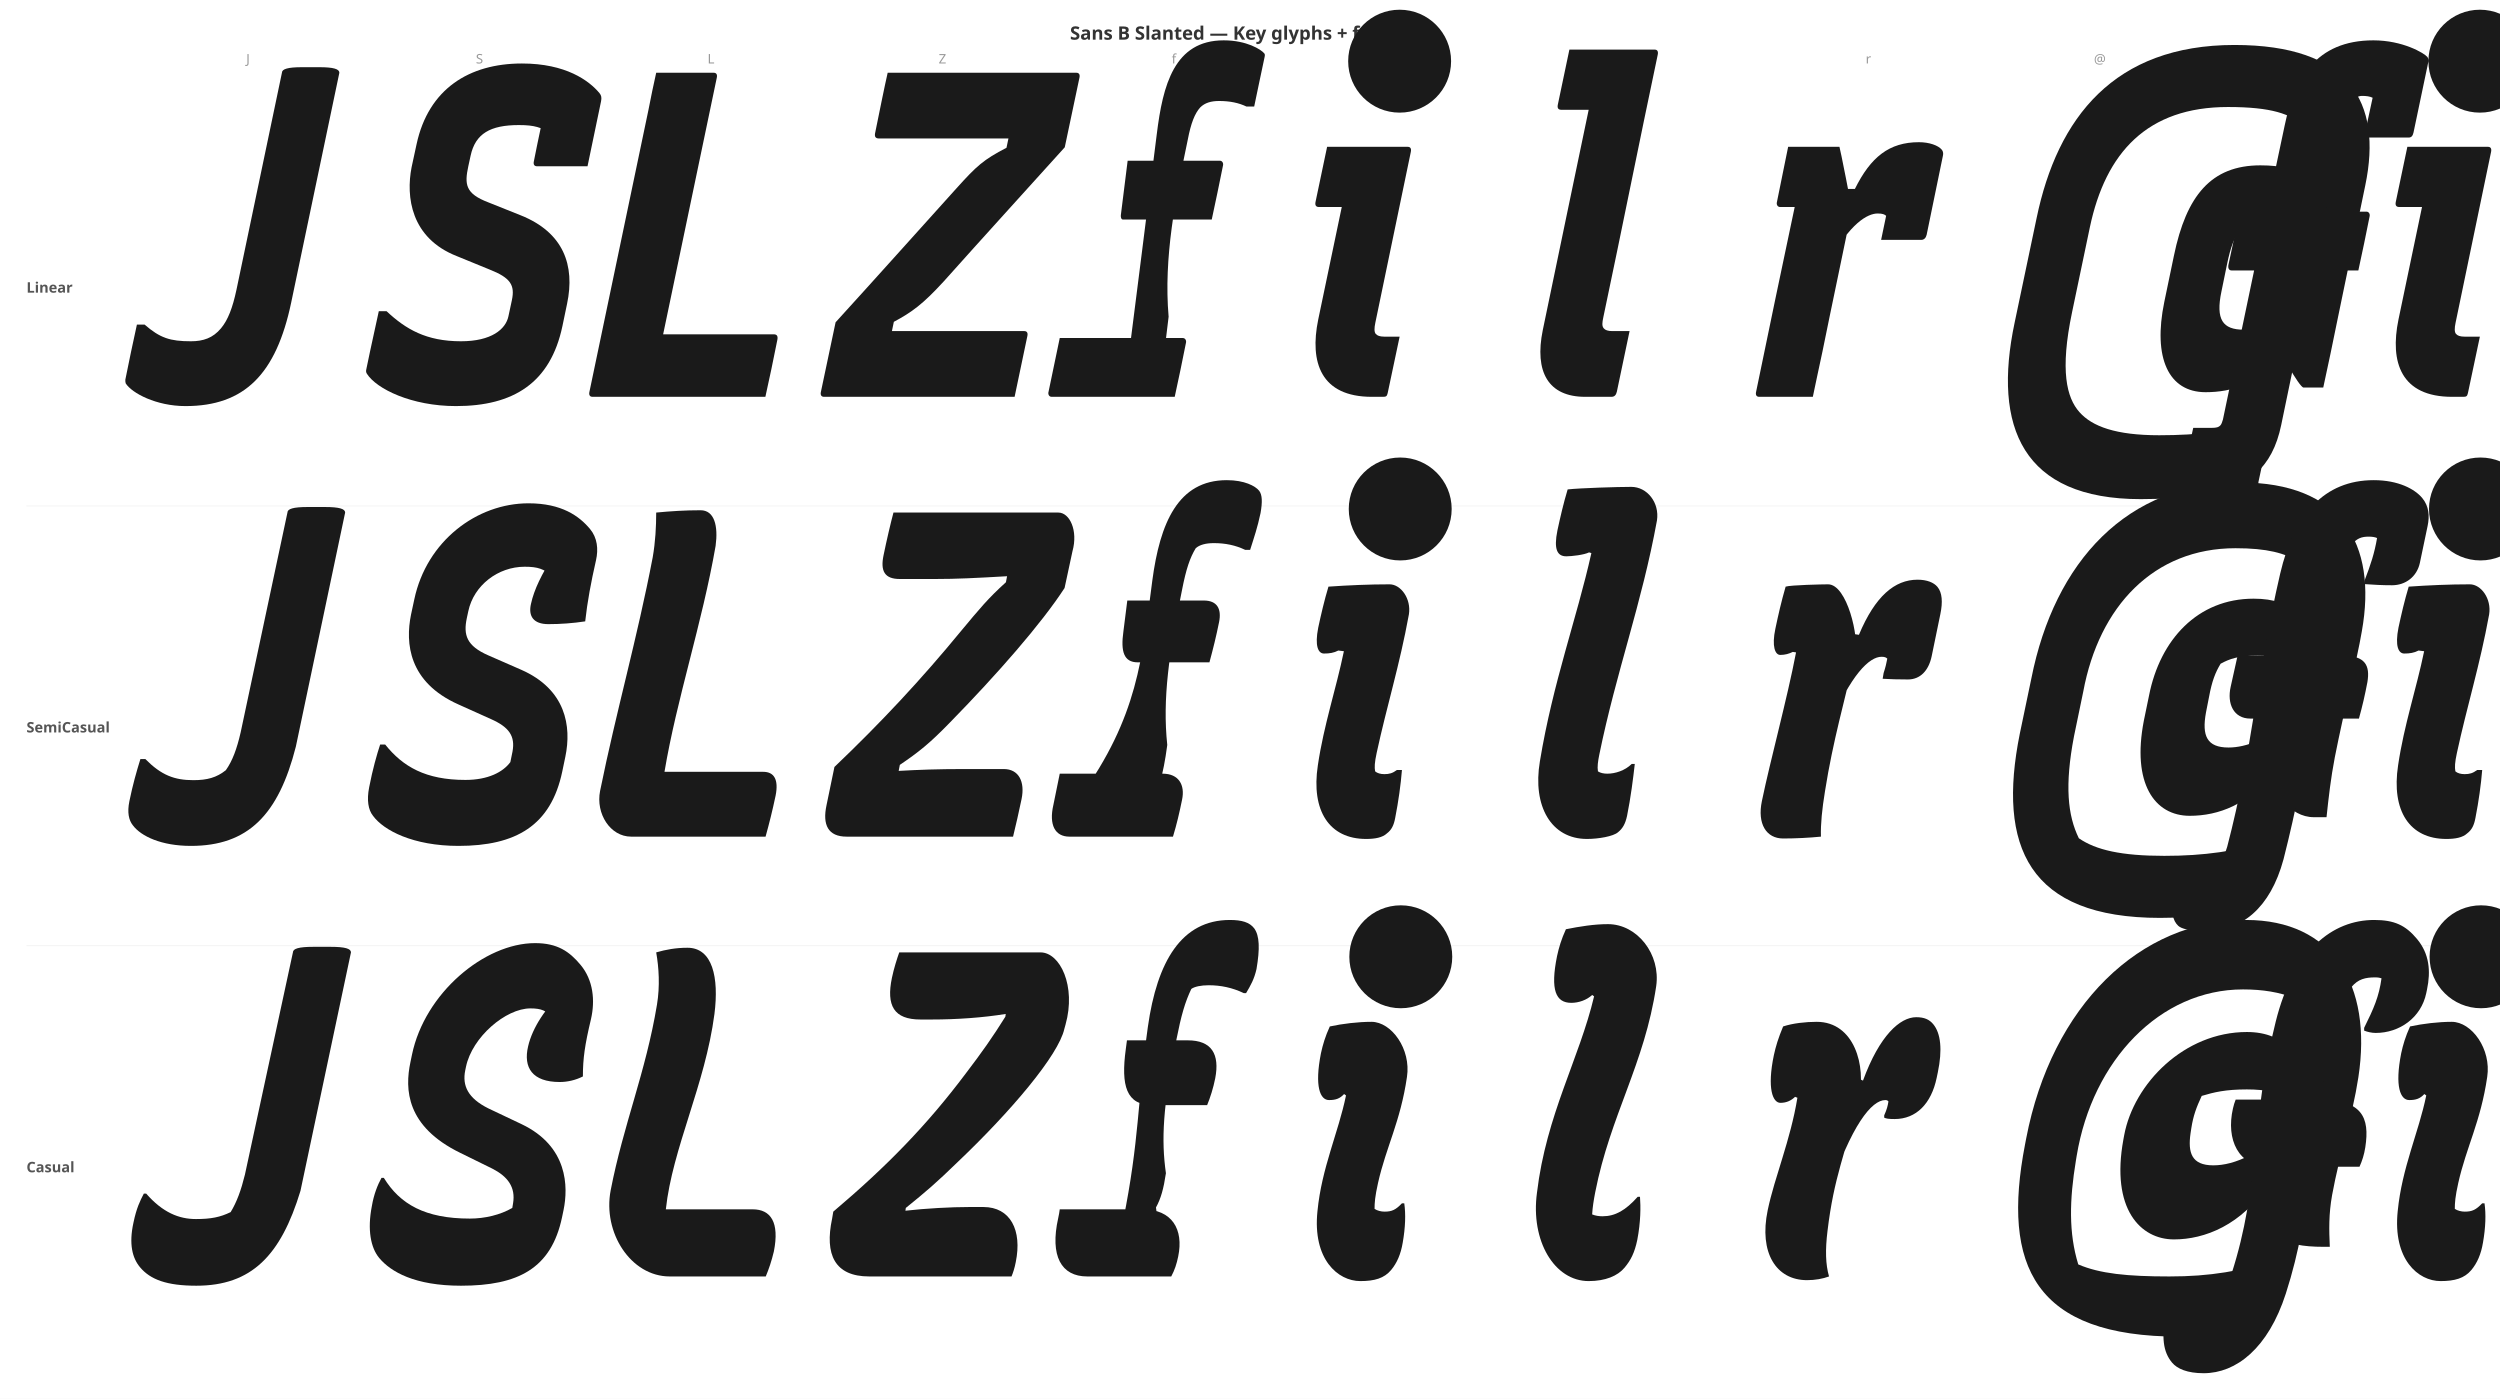
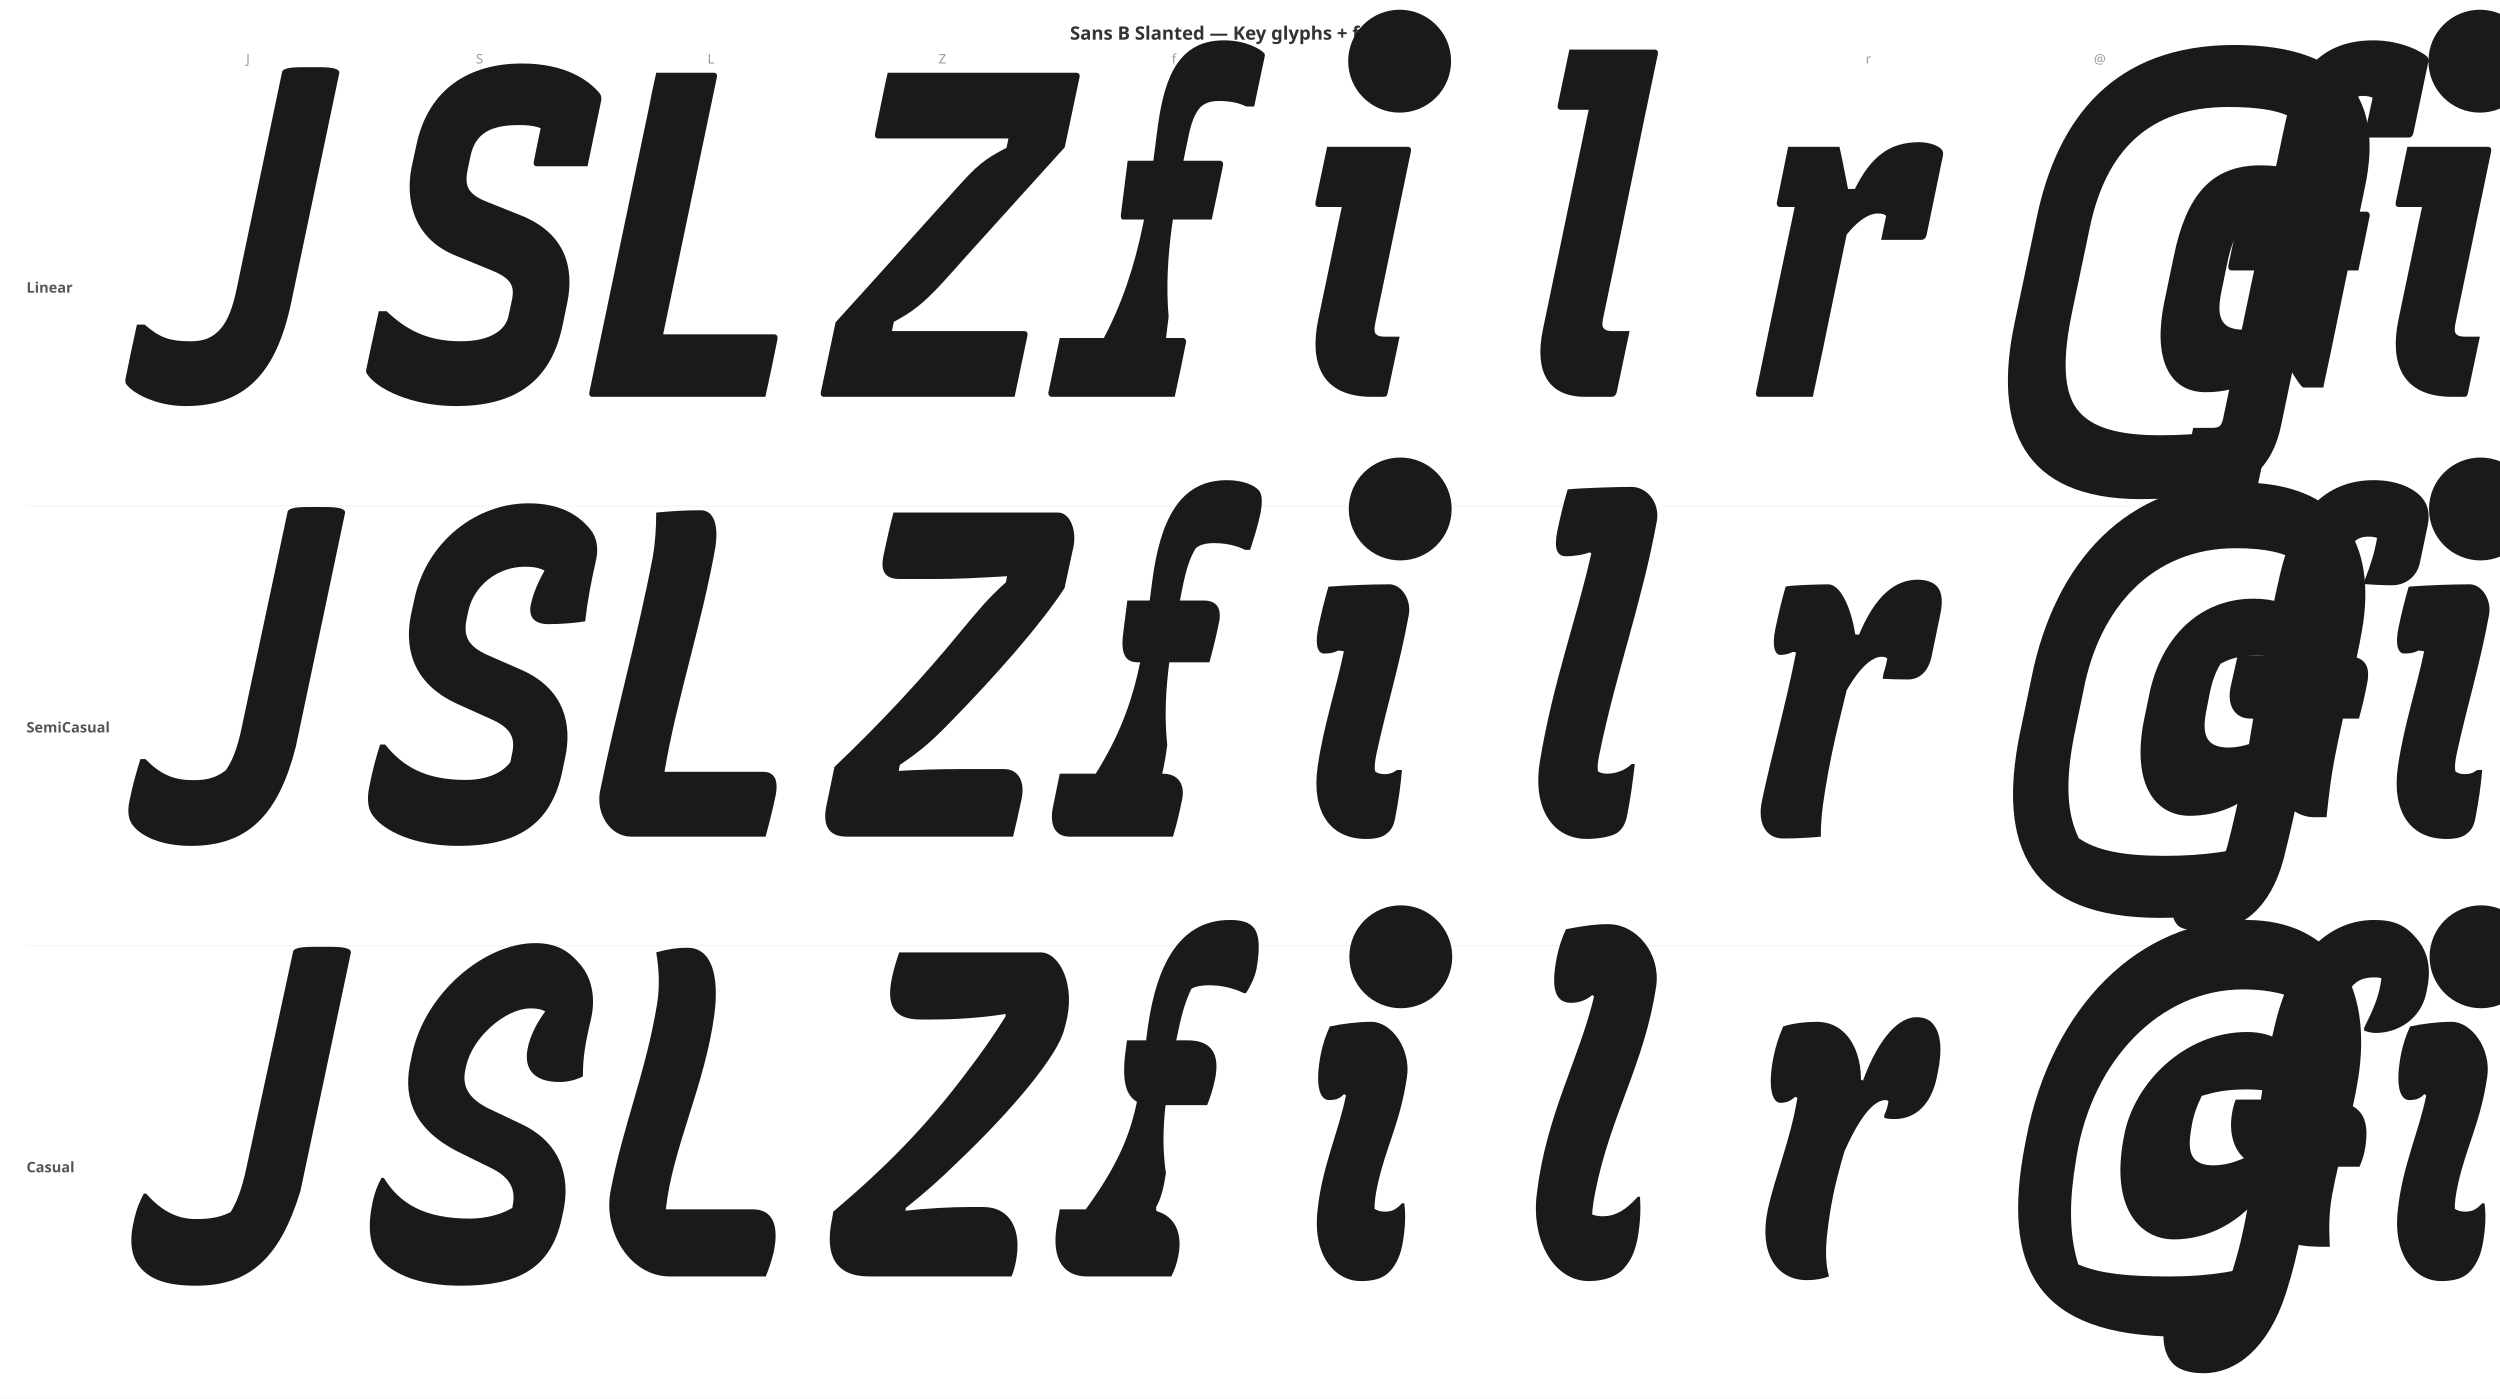
<svg xmlns="http://www.w3.org/2000/svg" width="1890.0" height="1057.5" viewBox="0 0 1890.0 1057.5">
  <rect width="100%" height="100%" fill="white" />
  <text x="945.0" y="30" text-anchor="middle" font-size="14" font-family="sans-serif" font-weight="bold" fill="#333">Sans B Slanted — Key glyphs + features</text>
  <text x="187.5" y="48" text-anchor="middle" font-size="10" font-family="sans-serif" fill="#999">J</text>
  <text x="362.5" y="48" text-anchor="middle" font-size="10" font-family="sans-serif" fill="#999">S</text>
  <text x="537.5" y="48" text-anchor="middle" font-size="10" font-family="sans-serif" fill="#999">L</text>
  <text x="712.5" y="48" text-anchor="middle" font-size="10" font-family="sans-serif" fill="#999">Z</text>
  <text x="887.5" y="48" text-anchor="middle" font-size="10" font-family="sans-serif" fill="#999">f</text>
  <text x="1062.5" y="48" text-anchor="middle" font-size="10" font-family="sans-serif" fill="#999">i</text>
  <text x="1237.5" y="48" text-anchor="middle" font-size="10" font-family="sans-serif" fill="#999">l</text>
  <text x="1412.5" y="48" text-anchor="middle" font-size="10" font-family="sans-serif" fill="#999">r</text>
  <text x="1587.5" y="48" text-anchor="middle" font-size="10" font-family="sans-serif" fill="#999">@</text>
  <text x="1762.5" y="48" text-anchor="middle" font-size="10" font-family="sans-serif" fill="#999">fi</text>
  <text x="20" y="221.25" font-size="11" font-family="sans-serif" font-weight="bold" fill="#555">Linear</text>
  <path d="M144.333 258.0C128.583 258.0 121.0 255.55 109.333 245.4H103.5C100.292 259.75 97.667 272.7 94.75 287.05C94.75 288.1 94.75 289.15 95.042 289.85C99.708 297.2 118.083 307.0 140.25 307.0C184.875 307.0 208.792 282.85 220.167 228.6C232.175 171.312 244.548 112.288 256.557 55C256.557 52.2 252.215 50.8 241.361 50.8C237.019 50.8 232.677 50.8 228.335 50.8C217.481 50.8 213.139 52.2 213.139 55C213.139 55 213.139 55 213.139 55C213.139 55 213.139 55 213.139 55C201.791 109.169 190.098 164.981 178.75 219.15C175.833 232.8 172.333 241.9 167.083 248.2C160.958 255.55 153.667 258.0 144.333 258.0Z" fill="#1a1a1a" />
  <path d="M394.583 48C354.625 48 323.977 67.276 314.958 108.9L311.167 126.4C306.792 148.8 310.583 179.95 345.292 193.6L370.083 203.75C386.125 210.05 389.333 215.65 387.0 226.85L384.375 239.1C382.333 248.9 371.542 258.0 348.5 258.0C322.25 258.0 306.792 248.9 292.208 235.25H286.375C284.333 245.05 280.833 260.1 277.042 278.65C276.75 280.05 276.458 281.1 277.333 282.5C284.625 294.05 311.167 307.0 344.708 307.0C388.167 307.0 416.167 289.5 425.208 246.45L428.708 229.65C434.833 200.6 426.083 175.75 393.708 162.8L369.208 153.0C351.708 146.35 351.125 139.35 354.042 125.7L355.792 117.65C359.411 100.999 370.667 94.55 392.25 94.55C404.5 94.55 408.583 96.3 417.917 101.2L409.75 92.1C406.833 106.1 405.083 114.15 403.625 121.85C403.042 124.3 403.917 125.7 405.958 125.7C418.5 125.7 431.625 125.7 444.167 125.7C447.375 109.95 451.458 90.35 454.375 76.7C454.958 73.9 454.667 72.15 453.208 70.4C445.333 60.95 427.833 48 394.583 48Z" fill="#1a1a1a" />
  <path d="M447.958 300.0H578.625C581.833 285.65 584.458 273.05 587.667 256.95C588.25 254.15 587.375 252.75 585.042 252.75H501.333C514.75 189.05 528.458 122.55 541.875 58.85C542.458 56.4 541.583 55 539.542 55C524.958 55 510.667 55 496.083 55C494.042 64.45 492.0 73.55 490.25 83.0C475.375 154.05 460.5 225.1 445.625 296.15C445.042 298.6 445.917 300.0 447.958 300.0Z" fill="#1a1a1a" />
  <path d="M767.042 300.0C770.25 284.6 773.458 269.55 776.667 254.15C777.25 251.7 776.375 250.3 774.333 250.3H723.0C700.542 250.3 688.875 250.3 674.292 250.3L675.75 243.3C689.458 235.95 697.625 230.0 713.375 212.85C743.708 178.9 774.333 145.3 804.958 111.35L816.042 58.85C816.625 56.4 815.75 55 813.708 55H671.083C668.75 65.15 664.667 85.45 661.75 99.8C660.875 103.3 661.75 104.7 664.667 104.7H709.292C723.0 104.7 731.458 104.7 762.375 104.7L760.917 111.7C743.417 120.8 738.458 125.35 723.292 142.15C692.667 176.1 662.333 210.05 631.708 243.65L620.625 296.15C620.042 298.6 620.917 300.0 622.958 300.0Z" fill="#1a1a1a" />
-   <path d="M925.125 30.5C887.675 30.5 879.1 64.45 874.55 101.2C867.025 161.4 859.325 221.95 851.625 282.5H879.45V272.7C881.025 259.75 881.9 252.4 883.475 239.45C879.625 194.65 888.667 150.2 898.0 105.4C900.333 93.15 903.25 85.8 907.333 81.25C910.833 77.75 915.5 76.35 921.625 76.35C929.792 76.35 936.5 77.75 942.333 80.55H948.167C950.792 67.25 953.125 57.45 956.042 43.1C956.333 41.7 956.333 41.0 955.75 40.3C953.417 37.5 942.625 30.5 925.125 30.5ZM852.5 121.5C850.75 135.85 849.175 147.75 847.425 162.1C847.075 163.85 847.6 165.95 848.825 165.95H916.083C919.292 151.25 921.625 139.7 924.542 125.35C925.125 123.25 923.958 121.5 922.208 121.5ZM801.167 255.55C798.25 269.9 795.625 281.8 792.708 296.15C792.125 297.9 793.0 300.0 795.042 300.0H888.083C891.292 285.65 893.625 273.75 896.542 259.4C897.125 257.3 895.958 255.55 894.208 255.55Z" fill="#1a1a1a" />
+   <path d="M925.125 30.5C887.675 30.5 879.1 64.45 874.55 101.2C867.025 161.4 859.325 221.95 818.375 282.5H879.45V272.7C881.025 259.75 881.9 252.4 883.475 239.45C879.625 194.65 888.667 150.2 898.0 105.4C900.333 93.15 903.25 85.8 907.333 81.25C910.833 77.75 915.5 76.35 921.625 76.35C929.792 76.35 936.5 77.75 942.333 80.55H948.167C950.792 67.25 953.125 57.45 956.042 43.1C956.333 41.7 956.333 41.0 955.75 40.3C953.417 37.5 942.625 30.5 925.125 30.5ZM852.5 121.5C850.75 135.85 849.175 147.75 847.425 162.1C847.075 163.85 847.6 165.95 848.825 165.95H916.083C919.292 151.25 921.625 139.7 924.542 125.35C925.125 123.25 923.958 121.5 922.208 121.5ZM801.167 255.55C798.25 269.9 795.625 281.8 792.708 296.15C792.125 297.9 793.0 300.0 795.042 300.0H888.083C891.292 285.65 893.625 273.75 896.542 259.4C897.125 257.3 895.958 255.55 894.208 255.55Z" fill="#1a1a1a" />
  <path d="M1003.292 111.0C1000.375 124.65 997.458 139.0 994.542 152.65C993.958 155.45 995.125 156.5 997.167 156.5C1000.508 156.5 1003.996 156.5 1007.375 156.5H1014.375C1008.542 184.85 1002.417 213.2 996.583 241.55C989.875 274.1 998.625 300.0 1037.125 300.0C1040.017 300.0 1043.833 300.0 1045.292 300.0C1047.917 300.0 1048.5 299.65 1049.083 297.2C1052.0 283.55 1055.208 268.15 1058.125 254.5H1052.292C1050.396 254.5 1048.403 254.5 1046.458 254.5C1043.25 254.5 1041.208 253.8 1040.042 252.4C1038.875 251.0 1038.875 248.2 1039.75 244.0C1048.792 200.95 1057.542 157.9 1066.583 114.85C1067.167 112.05 1066.0 111.0 1064.25 111.0C1043.994 111.0 1023.522 111.0 1003.292 111.0ZM1019.222 46.25C1019.222 67.736 1036.639 85.153 1058.125 85.153C1079.611 85.153 1097.027 67.736 1097.027 46.25C1097.027 24.764 1079.611 7.348 1058.125 7.348C1036.639 7.348 1019.222 24.764 1019.222 46.25Z" fill="#1a1a1a" />
  <path d="M1186.458 37.5C1183.542 51.15 1180.625 65.5 1177.708 79.15C1177.125 81.95 1178.292 83.0 1180.333 83.0C1182.667 83.0 1195.5 83.0 1199.0 83.0H1201.042C1189.958 135.5 1179.167 188.35 1166.333 249.6C1159.917 281.1 1170.417 300.0 1198.417 300.0C1203.083 300.0 1216.5 300.0 1218.25 300.0C1220.583 300.0 1221.75 298.6 1222.333 296.15C1225.25 282.5 1229.042 263.95 1231.958 250.3H1229.042C1227.875 250.3 1220.875 250.3 1218.833 250.3C1215.625 250.3 1213.583 249.6 1212.417 248.2C1210.958 246.45 1211.25 244.0 1212.125 239.8C1226.417 172.25 1238.958 108.9 1253.25 41.35C1253.833 38.55 1252.667 37.5 1250.917 37.5C1241.292 37.5 1194.625 37.5 1186.458 37.5Z" fill="#1a1a1a" />
  <path d="M1351.833 111.0C1348.917 125.0 1346.292 138.65 1343.375 152.65C1342.792 154.75 1343.958 156.5 1345.708 156.5C1348.372 156.5 1350.804 156.5 1353.583 156.5H1356.792C1348.625 194.65 1335.5 258.0 1327.625 296.15C1327.042 298.6 1327.917 300.0 1329.958 300.0C1343.375 300.0 1357.083 300.0 1370.5 300.0C1372.542 289.85 1375.167 278.3 1377.792 265.7C1385.083 229.65 1394.125 187.3 1399.958 158.6C1400.25 158.25 1390.917 111.0 1390.625 111.0C1390.625 111.0 1351.833 111.0 1351.833 111.0ZM1450.708 107.5C1428.25 107.5 1414.25 118.7 1402.292 142.85H1387.125L1382.75 198.15C1398.5 168.75 1411.917 161.4 1419.5 161.4C1423.292 161.4 1424.75 162.1 1425.917 163.15C1425.217 166.51 1424.374 170.364 1423.583 174.35L1422.125 181.35C1432.042 181.35 1442.542 181.35 1452.458 181.35C1454.5 181.35 1455.958 179.95 1456.542 177.5L1468.792 118.0C1469.083 116.6 1469.375 114.85 1467.917 113.1C1465.292 109.95 1458.583 107.5 1450.708 107.5Z" fill="#1a1a1a" />
  <path d="M1539.667 164.9 1523.042 244.0C1506.417 322.75 1528.875 377.35 1618.417 377.35C1656.333 377.35 1689.0 372.45 1705.917 367.2C1707.083 366.85 1707.375 365.45 1707.375 364.4C1709.417 355.3 1714.958 329.05 1716.708 319.95H1710.0C1685.792 325.9 1662.458 329.05 1632.417 329.05C1599.458 329.05 1581.667 322.4 1572.042 311.55C1562.417 300.7 1557.167 280.4 1566.5 235.95L1579.917 171.9C1591.875 115.2 1623.375 80.9 1684.333 80.9C1717.292 80.9 1731.875 86.15 1741.5 95.25C1751.125 104.35 1751.417 119.05 1746.75 141.8C1740.333 172.25 1732.75 209.35 1721.958 261.15C1721.667 262.55 1738.292 293.0 1741.5 293.0H1756.375C1760.167 275.85 1763.667 258.7 1767.167 241.55C1776.208 198.15 1785.25 154.4 1788.167 140.05C1801.292 77.05 1775.917 34.0 1689.292 34.0C1598.292 34.0 1555.417 88.95 1539.667 164.9ZM1743.25 233.15C1721.083 245.4 1706.792 249.25 1696.292 249.25C1680.25 249.25 1675.0 241.55 1679.375 220.55L1683.458 200.6C1686.375 186.25 1689.292 179.25 1693.083 175.05C1697.167 170.5 1702.125 167.7 1714.958 167.7C1727.5 167.7 1738.583 170.5 1752.0 175.05L1760.75 134.1H1744.417C1733.917 127.8 1725.167 125.0 1708.833 125.0C1671.5 125.0 1652.833 148.1 1643.5 193.25L1636.208 228.25C1627.458 270.6 1639.417 296.5 1667.417 296.5C1687.542 296.5 1706.208 290.2 1722.833 271.3H1735.375Z" fill="#1a1a1a" />
  <path d="M1658.083 323.45C1654.875 337.8 1651.958 351.45 1649.042 365.8C1648.75 367.9 1649.625 369.65 1651.375 369.65C1652.489 369.65 1657.898 369.65 1668.875 369.65C1698.917 369.65 1717.875 353.9 1724.583 321.35C1743.387 230.019 1752.583 186.95 1771.25 97.0C1773.583 86.15 1775.625 80.2 1778.542 76.7C1781.167 73.55 1782.917 72.5 1785.833 72.5C1788.75 72.5 1791.667 72.85 1793.708 73.9C1791.667 83.0 1789.917 91.4 1787.875 100.85L1787.292 104.0C1799.542 104.0 1808.583 104.0 1820.833 104.0C1823.167 104.0 1824.042 102.6 1824.625 100.15L1835.708 47.3C1836.0 45.9 1836.0 44.15 1835.125 43.1C1832.659 40.14 1816.495 30.5 1794.292 30.5C1750.528 30.5 1734.484 59.975 1727.208 94.9C1710.292 174.35 1697.458 236.65 1680.542 317.15C1679.958 319.25 1679.375 320.65 1678.792 321.35C1677.333 323.1 1675.292 323.45 1672.375 323.45C1668.735 323.45 1666.486 323.45 1663.917 323.45ZM1693.083 160.0C1690.167 174.35 1687.833 186.25 1684.625 200.6C1684.333 202.35 1684.917 204.45 1686.958 204.45H1782.917C1786.125 190.1 1788.458 178.2 1791.375 163.85C1791.958 161.75 1790.792 160.0 1789.042 160.0ZM1819.958 111.0C1817.042 124.65 1814.125 139.0 1811.208 152.65C1810.625 155.45 1811.792 156.5 1813.833 156.5C1817.174 156.5 1820.662 156.5 1824.042 156.5H1831.042C1825.208 184.85 1819.083 213.2 1813.25 241.55C1806.542 274.1 1815.292 300.0 1853.792 300.0C1856.684 300.0 1860.5 300.0 1861.958 300.0C1864.583 300.0 1865.167 299.65 1865.75 297.2C1868.667 283.55 1871.875 268.15 1874.792 254.5H1868.958C1867.062 254.5 1865.069 254.5 1863.125 254.5C1859.917 254.5 1857.875 253.8 1856.708 252.4C1855.542 251.0 1855.542 248.2 1856.417 244.0C1865.458 200.95 1874.208 157.9 1883.25 114.85C1883.833 112.05 1882.667 111.0 1880.917 111.0C1860.661 111.0 1840.189 111.0 1819.958 111.0ZM1835.889 46.25C1835.889 67.736 1853.306 85.153 1874.792 85.153C1896.277 85.153 1913.694 67.736 1913.694 46.25C1913.694 24.764 1896.277 7.348 1874.792 7.348C1853.306 7.348 1835.889 24.764 1835.889 46.25Z" fill="#1a1a1a" />
  <line x1="20" y1="382.5" x2="1870.0" y2="382.5" stroke="#eee" stroke-width="0.5" />
  <text x="20" y="553.75" font-size="11" font-family="sans-serif" font-weight="bold" fill="#555">SemiCasual</text>
  <path d="M146.229 589.8C131.938 589.8 122.021 586.125 109.917 573.875H106.125C103.062 583.85 100.438 592.95 97.812 605.725C96.062 614.3 97.375 620.075 100.438 623.925C106.708 632.325 122.167 639.5 144.333 639.5C187.5 639.5 210.542 616.05 223.667 564.425C235.963 506.04 248.633 445.885 260.929 387.5C260.929 384.7 256.567 383.3 245.661 383.3C241.299 383.3 236.936 383.3 232.574 383.3C221.668 383.3 217.305 384.7 217.305 387.5C217.305 387.5 217.305 387.5 217.305 387.5C217.305 387.5 217.305 387.5 217.305 387.5C205.641 442.305 193.623 498.77 181.958 553.575C179.042 566.35 175.688 575.275 170.729 582.275C163.729 587.875 156.583 589.8 146.229 589.8Z" fill="#1a1a1a" />
  <path d="M399.542 380.5C360.458 380.5 322.53 409.038 313.208 453.125L310.729 464.675C306.354 486.2 308.833 515.775 346.604 532.575L371.104 543.6C384.958 549.725 389.625 556.55 387.438 568.275L385.833 576.15C380.292 583.675 369.062 589.625 351.854 589.625C321.812 589.625 304.604 579.65 291.188 562.85H287.396C284.917 570.375 281.708 581.575 279.083 595.225C277.188 604.85 278.354 612.2 282.0 616.75C290.021 627.775 312.333 639.5 346.604 639.5C389.917 639.5 416.458 624.275 425.062 583.325L427.396 572.125C432.208 549.025 427.833 521.2 394.0 506.325L369.208 495.475C352.729 488.3 350.25 480.075 352.875 467.475L354.042 462.05C358.185 442.525 376.5 428.45 396.625 428.45C406.979 428.45 410.917 430.2 417.771 435.45L417.917 420.925C409.75 433.7 403.771 445.6 401.438 456.45C399.25 465.725 403.188 471.85 414.562 471.85C423.75 471.85 433.375 471.15 442.417 469.75C444.021 455.05 446.792 440.175 450.583 423.55C452.479 415.15 451.604 406.575 446.062 399.925C437.896 390.125 424.625 380.5 399.542 380.5Z" fill="#1a1a1a" />
  <path d="M477.125 632.5C477.125 632.5 578.771 632.5 578.771 632.5C581.542 622.525 583.875 613.25 586.354 601.525C588.833 589.1 585.042 583.5 577.021 583.5C577.021 583.5 502.354 583.5 502.354 583.5C511.542 528.55 530.792 471.325 541.0 412.7C543.042 397.65 540.125 385.75 529.625 385.75C517.958 385.75 507.021 386.45 496.083 387.5C496.083 398.0 495.5 409.55 493.458 421.275C481.792 482.35 465.896 537.65 453.646 598.025C450.292 615.175 461.375 632.5 477.125 632.5Z" fill="#1a1a1a" />
  <path d="M765.875 632.5C768.062 623.4 770.25 614.125 772.292 604.15C775.062 590.85 770.104 581.4 758.875 581.4C758.875 581.4 727.958 581.4 727.958 581.4C709.729 581.4 694.417 581.925 679.396 582.8C679.396 582.8 680.271 578.25 680.271 578.25C694.708 568.45 702.875 561.975 718.479 545.875C753.917 509.65 787.312 471.5 804.812 444.55C804.812 444.55 810.792 416.725 810.792 416.725C815.167 400.975 808.604 387.5 800.146 387.5C800.146 387.5 675.458 387.5 675.458 387.5C673.417 395.025 670.208 408.85 668.021 419.525C665.396 431.775 668.75 437.725 680.271 437.725C680.271 437.725 706.812 437.725 706.812 437.725C723.146 437.725 737.292 437.025 761.354 435.625C761.354 435.625 760.479 440.175 760.479 440.175C746.917 452.425 740.5 460.3 726.646 476.925C696.75 513.325 666.417 545.875 630.833 579.825C630.833 579.825 624.854 608.7 624.854 608.7C621.646 623.575 626.021 632.5 640.021 632.5C640.021 632.5 765.875 632.5 765.875 632.5Z" fill="#1a1a1a" />
  <path d="M927.458 363.0C890.504 363.0 876.942 395.55 871.167 438.775C863.379 497.75 860.404 541.675 816.333 602.75C816.333 602.75 877.379 602.75 877.379 602.75C877.379 602.75 876.679 592.775 876.679 592.775C879.304 582.975 880.792 575.625 882.454 563.2C878.75 528.2 883.854 493.55 893.625 445.95C896.688 430.2 899.604 421.625 903.979 414.45C906.896 411.825 911.708 410.6 917.688 410.6C926.292 410.6 934.021 412.175 941.312 415.675C941.312 415.675 945.104 415.675 945.104 415.675C948.167 406.05 950.646 398.875 952.979 387.85C954.438 379.45 954.292 374.2 951.958 371.05C949.042 367.375 940.729 363.0 927.458 363.0ZM852.237 454.0C851.188 462.225 850.312 469.225 849.263 477.625C847.206 492.355 849.505 500.725 860.112 500.725C860.112 500.725 914.333 500.725 914.333 500.725C917.104 490.575 919.438 481.125 921.625 470.275C923.667 460.125 920.021 454.0 910.104 454.0C910.104 454.0 852.237 454.0 852.237 454.0ZM801.167 584.9C799.562 593.125 798.104 600.125 796.354 608.525C792.854 623.75 797.667 632.5 808.458 632.5C808.458 632.5 886.771 632.5 886.771 632.5C889.688 622.875 891.583 614.65 893.625 604.675C896.056 593.357 891.048 584.9 879.042 584.9C879.042 584.9 801.167 584.9 801.167 584.9Z" fill="#1a1a1a" />
  <path d="M1004.312 443.5C1001.104 454.175 998.771 464.325 996.583 474.475C993.812 488.475 996.583 494.075 1000.958 494.075C1005.108 494.075 1008.456 493.55 1011.75 491.8C1011.75 491.8 1015.979 492.325 1015.979 492.325C1010.146 520.675 1000.812 547.975 996.292 578.6C991.042 613.075 1005.042 634.25 1032.75 634.25C1039.592 634.25 1045.146 633.2 1048.5 630.05C1052.0 627.425 1053.75 623.925 1054.771 618.325C1057.25 605.725 1059.0 592.95 1059.875 582.1C1059.875 582.1 1056.083 582.1 1056.083 582.1C1052.802 584.55 1050.347 585.25 1046.604 585.25C1043.688 585.25 1041.208 584.55 1039.604 583.15C1039.021 580.175 1039.167 576.5 1040.771 569.15C1048.354 533.975 1058.125 503.0 1065.125 464.5C1067.021 452.6 1059.0 441.75 1050.542 441.75C1035.455 441.75 1019.24 442.45 1004.312 443.5ZM1019.66 384.788C1019.66 384.788 1019.66 384.788 1019.66 384.788C1019.66 406.273 1037.077 423.69 1058.562 423.69C1080.048 423.69 1097.465 406.273 1097.465 384.788C1097.465 384.788 1097.465 384.788 1097.465 384.788C1097.465 363.302 1080.048 345.885 1058.562 345.885C1037.077 345.885 1019.66 363.302 1019.66 384.788Z" fill="#1a1a1a" />
  <path d="M1185.146 370.0C1181.938 380.675 1179.604 390.825 1177.417 400.975C1174.5 415.325 1177.271 420.575 1184.125 420.575C1188.062 420.575 1197.542 419.525 1201.333 417.6C1201.333 417.6 1203.083 418.125 1203.083 418.125C1192.0 467.825 1174.062 515.6 1164.146 575.625C1158.458 609.575 1172.75 634.25 1199.729 634.25C1208.333 634.25 1219.708 632.325 1223.208 629.175C1226.708 626.375 1228.75 622.875 1230.062 616.75C1232.833 603.1 1234.729 588.05 1235.896 577.55C1235.896 577.55 1233.562 577.55 1233.562 577.55C1228.458 582.625 1221.021 584.9 1215.188 584.9C1212.271 584.9 1209.938 584.375 1208.042 583.15C1207.458 579.65 1208.042 575.625 1209.062 570.55C1221.896 507.725 1241.146 456.625 1252.667 393.45C1254.708 379.975 1245.229 368.075 1233.271 368.075C1223.208 368.075 1194.479 368.95 1185.146 370.0Z" fill="#1a1a1a" />
  <path d="M1349.938 443.5C1346.583 455.05 1344.396 464.85 1342.208 475.175C1339.292 488.825 1342.062 495.125 1345.854 495.125C1349.519 495.125 1352.485 494.25 1355.333 492.85C1355.333 492.85 1357.812 493.2 1357.812 493.2C1351.104 528.375 1338.562 573.875 1332.0 605.55C1328.354 622.875 1335.354 633.9 1348.042 633.9C1357.812 633.9 1367.583 633.375 1376.625 632.5C1376.333 622.875 1377.5 611.675 1379.688 598.2C1385.812 559.35 1394.562 530.125 1402.583 494.425C1405.646 482.175 1396.458 441.75 1382.021 441.75C1377.938 441.75 1353.583 442.275 1349.938 443.5ZM1449.688 438.25C1432.377 438.25 1417.597 450.695 1405.354 479.9C1405.354 479.9 1394.417 478.325 1394.417 478.325C1394.417 478.325 1382.604 550.075 1382.604 550.075C1399.102 509.506 1413.445 496.525 1422.417 496.525C1424.896 496.525 1425.917 497.05 1426.792 497.925C1426.15 501.355 1425.437 504.507 1424.021 508.775C1424.021 508.775 1423.292 513.15 1423.292 513.15C1428.979 513.5 1435.104 513.675 1442.396 513.675C1451.587 513.675 1458.01 507.15 1460.333 496.175C1460.333 496.175 1466.896 464.325 1466.896 464.325C1468.801 455.178 1468.337 448.029 1464.708 443.675C1461.938 440.35 1456.688 438.25 1449.688 438.25Z" fill="#1a1a1a" />
  <path d="M1535.729 512.8C1535.729 512.8 1526.979 554.625 1526.979 554.625C1509.771 640.025 1533.542 693.925 1633.0 693.925C1667.271 693.925 1694.688 689.375 1709.125 682.025C1714.083 678.35 1716.125 673.45 1717.146 666.45C1718.75 658.05 1721.521 642.65 1722.396 635.65C1722.396 635.65 1718.167 635.65 1718.167 635.65C1689.583 643.525 1666.688 647.025 1636.208 647.025C1603.833 647.025 1584.583 642.65 1571.604 633.725C1563.146 616.4 1560.812 593.825 1567.958 556.55C1567.958 556.55 1574.958 522.775 1574.958 522.775C1586.917 458.375 1628.188 414.45 1690.021 414.45C1713.938 414.45 1727.646 418.125 1738.146 424.95C1744.271 440.0 1743.833 456.45 1739.75 479.025C1734.062 509.65 1726.042 541.85 1719.042 584.2C1717.583 598.375 1731.146 617.8 1749.229 617.8C1749.229 617.8 1758.854 617.8 1758.854 617.8C1760.458 602.75 1762.062 588.4 1765.125 572.475C1772.562 534.85 1781.75 499.675 1785.542 477.275C1797.5 410.6 1769.646 364.75 1693.667 364.75C1608.062 364.75 1553.229 424.6 1535.729 512.8ZM1741.354 538.7C1715.542 559.0 1697.896 565.125 1684.771 565.125C1668.438 565.125 1664.5 556.375 1667.708 538.7C1667.708 538.7 1670.042 526.8 1670.042 526.8C1672.229 514.9 1674.854 508.25 1678.792 501.775C1685.5 498.1 1692.354 495.65 1706.792 495.65C1720.208 495.65 1730.708 498.275 1742.667 502.125C1742.667 502.125 1754.188 464.15 1754.188 464.15C1754.188 464.15 1738.292 464.15 1738.292 464.15C1729.396 456.45 1719.333 452.6 1703.729 452.6C1661.438 452.6 1633.0 483.575 1624.688 525.75C1624.688 525.75 1620.75 544.825 1620.75 544.825C1611.562 592.25 1628.771 616.75 1655.458 616.75C1677.188 616.75 1700.375 608.175 1718.896 583.325C1718.896 583.325 1734.938 583.325 1734.938 583.325C1734.938 583.325 1741.354 538.7 1741.354 538.7Z" fill="#1a1a1a" />
  <path d="M1650.5 650.0C1647.729 659.625 1645.396 668.725 1643.208 679.575C1641.373 689.41 1642.44 695.803 1646.708 699.875C1649.227 702.23 1655.75 703.9 1667.417 703.9C1694.695 703.9 1716.303 686.651 1726.333 649.65C1746.219 571.529 1749.241 523.012 1767.604 438.425C1770.667 424.95 1773.729 416.725 1778.104 411.475C1781.948 406.862 1785.542 405.7 1790.792 405.7C1793.271 405.7 1795.604 406.05 1797.062 406.75C1795.102 418.19 1792.263 426.865 1787.583 438.95C1787.583 438.95 1787.292 441.575 1787.292 441.575C1794.729 442.1 1800.854 442.45 1808.438 442.45C1818.587 442.45 1827.207 436.009 1829.438 425.475C1829.438 425.475 1835.271 397.65 1835.271 397.65C1836.834 390.145 1836.381 382.708 1831.188 376.475C1825.63 369.806 1813.31 363.0 1794.583 363.0C1756.984 363.0 1734.239 389.074 1723.854 433.525C1705.623 511.986 1703.18 565.938 1683.75 640.2C1682.146 645.45 1680.396 650.35 1678.646 654.375C1677.042 655.425 1674.854 655.775 1671.792 655.775C1664.576 655.775 1659.222 654.55 1654.292 650.0C1654.292 650.0 1650.5 650.0 1650.5 650.0ZM1691.625 495.65C1689.729 503.875 1688.271 510.875 1686.375 519.275C1683.521 531.953 1688.565 543.25 1701.25 543.25C1701.25 543.25 1783.354 543.25 1783.354 543.25C1785.979 533.8 1787.875 525.575 1789.771 515.6C1791.812 503.175 1788.312 495.65 1770.958 495.65C1770.958 495.65 1691.625 495.65 1691.625 495.65ZM1820.979 443.5C1817.771 454.175 1815.438 464.325 1813.25 474.475C1810.479 488.475 1813.25 494.075 1817.625 494.075C1821.775 494.075 1825.123 493.55 1828.417 491.8C1828.417 491.8 1832.646 492.325 1832.646 492.325C1826.812 520.675 1817.479 547.975 1812.958 578.6C1807.708 613.075 1821.708 634.25 1849.417 634.25C1856.259 634.25 1861.812 633.2 1865.167 630.05C1868.667 627.425 1870.417 623.925 1871.438 618.325C1873.917 605.725 1875.667 592.95 1876.542 582.1C1876.542 582.1 1872.75 582.1 1872.75 582.1C1869.469 584.55 1867.014 585.25 1863.271 585.25C1860.354 585.25 1857.875 584.55 1856.271 583.15C1855.687 580.175 1855.833 576.5 1857.437 569.15C1865.021 533.975 1874.792 503.0 1881.792 464.5C1883.687 452.6 1875.667 441.75 1867.208 441.75C1852.122 441.75 1835.907 442.45 1820.979 443.5ZM1836.327 384.788C1836.327 384.788 1836.327 384.788 1836.327 384.788C1836.327 406.273 1853.743 423.69 1875.229 423.69C1896.715 423.69 1914.132 406.273 1914.132 384.788C1914.132 384.788 1914.132 384.788 1914.132 384.788C1914.132 363.302 1896.715 345.885 1875.229 345.885C1853.743 345.885 1836.327 363.302 1836.327 384.788Z" fill="#1a1a1a" />
  <line x1="20" y1="715.0" x2="1870.0" y2="715.0" stroke="#eee" stroke-width="0.5" />
  <text x="20" y="886.25" font-size="11" font-family="sans-serif" font-weight="bold" fill="#555">Casual</text>
  <path d="M148.125 921.6C135.292 921.6 123.042 916.7 110.5 902.35H108.75C105.833 907.95 103.208 913.2 100.875 924.4C97.375 940.5 100.0 951.0 105.833 958.0C113.708 967.45 126.25 972.0 148.417 972.0C190.125 972.0 212.292 949.25 227.167 900.25C239.761 840.768 252.737 779.483 265.331 720.0C265.331 717.2 260.943 715.8 249.973 715.8C245.585 715.8 241.196 715.8 236.808 715.8C225.838 715.8 221.449 717.2 221.449 720.0C221.449 720.0 221.449 720.0 221.449 720.0C221.449 720.0 221.449 720.0 221.449 720.0C209.476 775.44 197.14 832.56 185.167 888.0C182.25 899.9 179.042 908.65 174.375 916.35C166.5 920.2 159.5 921.6 148.125 921.6Z" fill="#1a1a1a" />
  <path d="M404.5 713.0C366.292 713.0 321.083 750.8 311.458 797.35L310.292 802.95C305.917 823.6 307.083 851.6 347.917 871.55L372.125 883.45C383.792 889.4 389.917 897.45 387.875 909.7L387.292 913.2C378.25 918.45 366.583 921.25 355.208 921.25C321.375 921.25 302.417 910.4 290.167 890.45H288.417C285.5 895.7 282.583 903.05 281.125 911.8C277.625 929.65 280.25 943.3 286.667 951.0C295.417 961.5 313.5 972.0 348.5 972.0C391.667 972.0 416.75 959.05 424.917 920.2L426.083 914.6C429.583 897.45 429.583 866.65 394.292 849.85L369.208 837.95C353.75 830.25 349.375 820.8 351.708 809.25L352.292 806.45C356.958 784.05 382.333 762.35 401.0 762.35C409.458 762.35 413.25 764.1 417.625 769.7L426.083 749.75C412.667 761.3 402.458 777.05 399.25 791.05C395.458 807.15 402.458 818.0 423.167 818.0C429.0 818.0 435.125 816.6 440.667 813.8C440.667 800.15 442.125 790.0 446.792 770.4C450.0 756.4 448.542 741.0 438.917 729.45C430.458 719.3 421.417 713.0 404.5 713.0Z" fill="#1a1a1a" />
  <path d="M506.292 965.0H578.917C581.25 959.4 583.292 953.45 585.042 946.1C589.417 924.05 582.708 914.25 569.0 914.25H503.375C508.333 868.05 533.125 820.1 540.125 766.55C543.625 738.9 538.667 716.5 519.708 716.5C510.958 716.5 503.375 717.9 496.083 720.0C498.125 731.55 499.0 745.55 496.667 759.55C488.208 810.65 471.292 850.2 461.667 899.9C455.542 931.75 476.833 965.0 506.292 965.0Z" fill="#1a1a1a" />
  <path d="M764.708 965.0C765.875 962.2 767.042 958.7 767.917 954.15C772.875 930.0 763.833 912.5 743.417 912.5H732.917C718.917 912.5 699.958 913.55 684.5 915.3L684.792 913.2C699.958 900.95 708.125 893.95 723.583 878.9C764.125 840.4 800.292 797.7 804.667 777.75L805.542 774.6C813.708 745.55 801.458 720.0 786.583 720.0H679.833C678.083 724.9 675.75 732.25 674.292 739.25C669.917 760.25 675.75 770.75 695.875 770.75H704.333C723.292 770.75 743.125 769.35 760.333 766.55L760.042 768.65C750.417 784.05 742.542 795.25 730.0 811.7C700.833 850.55 670.5 881.7 629.958 916.0L629.083 921.25C623.25 948.55 631.125 965.0 657.083 965.0Z" fill="#1a1a1a" />
-   <path d="M929.792 695.5C893.333 695.5 874.783 726.65 867.783 776.35C859.733 834.1 861.483 861.4 849.058 923.0H875.308L873.908 912.85C877.583 906.2 879.683 898.85 881.433 886.95C877.875 861.75 879.042 836.9 889.25 786.5C893.042 767.25 895.958 757.45 900.625 747.65C902.958 745.9 907.917 744.85 913.75 744.85C922.792 744.85 931.542 746.6 940.292 750.8H942.042C945.542 744.85 948.167 740.3 949.917 732.6C952.542 717.2 952.25 707.4 948.167 701.8C944.667 697.25 938.833 695.5 929.792 695.5ZM851.975 786.5C851.625 788.6 851.45 790.7 851.1 793.15C847.337 820.86 851.411 835.5 871.4 835.5H912.583C914.917 829.9 917.25 822.55 918.708 815.2C922.208 797.0 916.083 786.5 898.0 786.5ZM801.167 914.25C800.875 916.35 800.583 918.45 800.0 920.9C793.583 949.6 802.333 965.0 821.875 965.0H885.458C888.083 960.1 889.542 955.55 890.708 949.95C894.986 929.415 886.138 914.25 863.875 914.25Z" fill="#1a1a1a" />
+   <path d="M929.792 695.5C893.333 695.5 874.783 726.65 867.783 776.35C859.733 834.1 861.483 861.4 814.292 923.0H875.308L873.908 912.85C877.583 906.2 879.683 898.85 881.433 886.95C877.875 861.75 879.042 836.9 889.25 786.5C893.042 767.25 895.958 757.45 900.625 747.65C902.958 745.9 907.917 744.85 913.75 744.85C922.792 744.85 931.542 746.6 940.292 750.8H942.042C945.542 744.85 948.167 740.3 949.917 732.6C952.542 717.2 952.25 707.4 948.167 701.8C944.667 697.25 938.833 695.5 929.792 695.5ZM851.975 786.5C851.625 788.6 851.45 790.7 851.1 793.15C847.337 820.86 851.411 835.5 871.4 835.5H912.583C914.917 829.9 917.25 822.55 918.708 815.2C922.208 797.0 916.083 786.5 898.0 786.5ZM801.167 914.25C800.875 916.35 800.583 918.45 800.0 920.9C793.583 949.6 802.333 965.0 821.875 965.0H885.458C888.083 960.1 889.542 955.55 890.708 949.95C894.986 929.415 886.138 914.25 863.875 914.25Z" fill="#1a1a1a" />
  <path d="M1005.333 776.0C1001.833 783.7 1000.083 789.65 998.625 796.3C993.667 821.5 998.042 831.65 1004.75 831.65C1009.708 831.65 1012.917 830.6 1016.125 827.1L1017.583 828.15C1011.75 856.5 999.208 882.75 996.0 915.65C992.208 952.05 1011.458 968.5 1028.375 968.5C1039.167 968.5 1046.458 966.4 1051.708 960.1C1056.083 954.85 1059.0 948.2 1060.458 939.45C1062.5 927.9 1062.792 917.75 1061.625 909.7H1059.875C1055.208 914.6 1052.292 916.0 1046.75 916.0C1044.125 916.0 1041.208 915.3 1039.167 913.9C1039.167 909.35 1039.458 904.8 1041.792 894.3C1047.917 867.0 1058.708 848.1 1063.667 814.15C1066.875 793.15 1052.0 772.5 1036.833 772.5C1026.917 772.5 1014.958 773.9 1005.333 776.0ZM1020.097 723.325C1020.097 744.811 1037.514 762.227 1059.0 762.227C1080.486 762.227 1097.902 744.811 1097.902 723.325C1097.902 701.839 1080.486 684.423 1059.0 684.423C1037.514 684.423 1020.097 701.839 1020.097 723.325Z" fill="#1a1a1a" />
  <path d="M1183.833 702.5C1180.333 710.2 1178.583 716.15 1177.125 722.8C1171.875 748.7 1176.25 758.15 1187.917 758.15C1193.458 758.15 1199.583 756.05 1203.667 752.2L1205.125 753.25C1194.042 800.15 1168.958 842.85 1161.958 901.65C1157.0 938.05 1175.083 968.5 1201.042 968.5C1213.583 968.5 1222.917 964.65 1228.167 958.35C1232.833 952.75 1235.75 947.15 1237.792 937.35C1240.417 923.7 1240.417 912.15 1239.833 904.8H1238.083C1229.042 914.95 1221.167 919.5 1211.542 919.5C1208.917 919.5 1206.292 919.15 1203.667 918.1C1203.958 912.85 1204.833 907.25 1206.0 901.3C1217.375 843.2 1243.333 804.35 1252.083 745.55C1255.583 721.4 1237.792 698.65 1215.625 698.65C1205.125 698.65 1194.333 700.4 1183.833 702.5Z" fill="#1a1a1a" />
  <path d="M1348.042 776.0C1344.25 785.1 1342.5 791.05 1341.042 797.7C1335.792 822.9 1340.167 833.75 1346.0 833.75C1350.667 833.75 1354.167 832.0 1357.083 829.2L1358.833 829.9C1353.583 862.1 1341.625 889.75 1336.375 914.95C1329.667 947.15 1342.792 967.8 1366.125 967.8C1372.25 967.8 1378.083 966.75 1382.75 965.0C1380.125 955.9 1379.833 945.05 1381.583 930.7C1386.542 889.05 1395.0 872.95 1405.208 830.25C1411.042 806.1 1402.0 772.5 1373.417 772.5C1365.25 772.5 1355.333 773.55 1348.042 776.0ZM1448.667 769.0C1436.505 769.0 1420.944 782.69 1408.417 816.95L1401.708 813.8L1382.458 902.0C1399.704 850.263 1414.974 831.65 1425.333 831.65C1426.5 831.65 1427.083 832.0 1427.667 832.7C1427.083 836.2 1426.5 838.65 1424.458 843.2V844.95C1425.917 845.65 1427.667 846.0 1432.333 846.0C1448.675 846.0 1460.062 834.351 1464.125 814.85L1465.0 810.65C1468.52 793.756 1467.299 781.209 1461.5 774.25C1458.583 770.75 1454.792 769.0 1448.667 769.0Z" fill="#1a1a1a" />
  <path d="M1531.792 860.7 1530.917 865.25C1513.125 957.3 1538.208 1010.5 1647.583 1010.5C1678.208 1010.5 1700.375 1006.3 1712.333 996.85C1721.083 989.85 1724.875 981.45 1726.917 968.5C1728.083 960.8 1728.083 956.25 1728.083 951.35H1726.333C1693.375 961.15 1670.917 965.0 1640.0 965.0C1608.208 965.0 1587.5 962.9 1571.167 955.9C1563.875 932.1 1564.458 907.25 1569.417 877.15L1570.0 873.65C1581.958 801.55 1633.0 748.0 1695.708 748.0C1710.583 748.0 1723.417 750.1 1734.792 754.65C1737.417 775.65 1736.25 793.85 1732.75 816.25C1727.792 847.05 1719.333 874.35 1716.125 907.25C1713.5 934.2 1724.0 942.6 1756.958 942.6H1761.333C1760.75 929.65 1760.458 918.1 1763.083 903.4C1768.917 871.55 1778.25 844.95 1782.917 814.5C1793.708 744.15 1763.375 695.5 1698.042 695.5C1617.833 695.5 1551.042 760.25 1531.792 860.7ZM1739.458 844.25C1710.0 872.6 1689.0 881.0 1673.25 881.0C1656.625 881.0 1654.0 871.2 1656.042 856.85L1656.625 853.0C1658.083 843.55 1660.417 837.25 1664.5 828.5C1673.833 825.7 1682.583 823.6 1698.625 823.6C1712.917 823.6 1722.833 826.05 1733.333 829.2L1747.625 794.2H1732.167C1724.875 785.1 1713.5 780.2 1698.625 780.2C1651.375 780.2 1613.167 819.05 1605.875 858.25L1605.292 861.4C1595.667 913.9 1618.125 937.0 1643.5 937.0C1666.833 937.0 1694.542 926.15 1714.958 895.35H1734.5Z" fill="#1a1a1a" />
  <path d="M1642.917 976.55C1640.583 981.45 1638.833 986.0 1637.375 993.35C1633.996 1010.919 1635.255 1021.956 1642.042 1030.1C1645.966 1034.81 1653.601 1038.15 1665.958 1038.15C1690.474 1038.15 1714.73 1019.403 1728.083 977.95C1749.052 913.039 1745.899 859.074 1763.958 779.85C1767.75 763.75 1771.833 753.25 1777.667 746.25C1782.729 740.175 1788.167 738.9 1795.75 738.9C1797.792 738.9 1799.542 739.25 1800.417 739.6C1798.538 753.379 1794.609 762.329 1787.292 777.05V779.15C1789.917 780.2 1793.125 780.9 1796.042 780.9C1814.007 780.9 1830.371 769.417 1834.25 750.8L1834.833 748.0C1837.669 734.39 1836.763 721.265 1827.25 709.85C1818.601 699.471 1810.126 695.5 1794.875 695.5C1763.441 695.5 1733.994 718.173 1720.5 772.15C1700.954 849.623 1708.901 895.226 1686.958 963.25C1684.333 971.65 1681.417 980.05 1678.5 987.4C1676.75 987.75 1674.417 988.1 1671.208 988.1C1660.417 988.1 1651.958 985.65 1644.667 976.55ZM1690.167 831.3C1689.292 833.4 1688.708 835.5 1688.125 837.95C1682.708 861.555 1692.213 882.05 1715.542 882.05H1783.792C1785.833 877.5 1787.292 872.95 1788.167 867.35C1791.667 844.6 1785.833 831.3 1752.875 831.3ZM1822.0 776.0C1818.5 783.7 1816.75 789.65 1815.292 796.3C1810.333 821.5 1814.708 831.65 1821.417 831.65C1826.375 831.65 1829.583 830.6 1832.792 827.1L1834.25 828.15C1828.417 856.5 1815.875 882.75 1812.667 915.65C1808.875 952.05 1828.125 968.5 1845.042 968.5C1855.833 968.5 1863.125 966.4 1868.375 960.1C1872.75 954.85 1875.667 948.2 1877.125 939.45C1879.167 927.9 1879.458 917.75 1878.292 909.7H1876.542C1871.875 914.6 1868.958 916.0 1863.417 916.0C1860.792 916.0 1857.875 915.3 1855.833 913.9C1855.833 909.35 1856.125 904.8 1858.458 894.3C1864.583 867.0 1875.375 848.1 1880.333 814.15C1883.542 793.15 1868.667 772.5 1853.5 772.5C1843.583 772.5 1831.625 773.9 1822.0 776.0ZM1836.764 723.325C1836.764 744.811 1854.181 762.227 1875.667 762.227C1897.152 762.227 1914.569 744.811 1914.569 723.325C1914.569 701.839 1897.152 684.423 1875.667 684.423C1854.181 684.423 1836.764 701.839 1836.764 723.325Z" fill="#1a1a1a" />
</svg>
